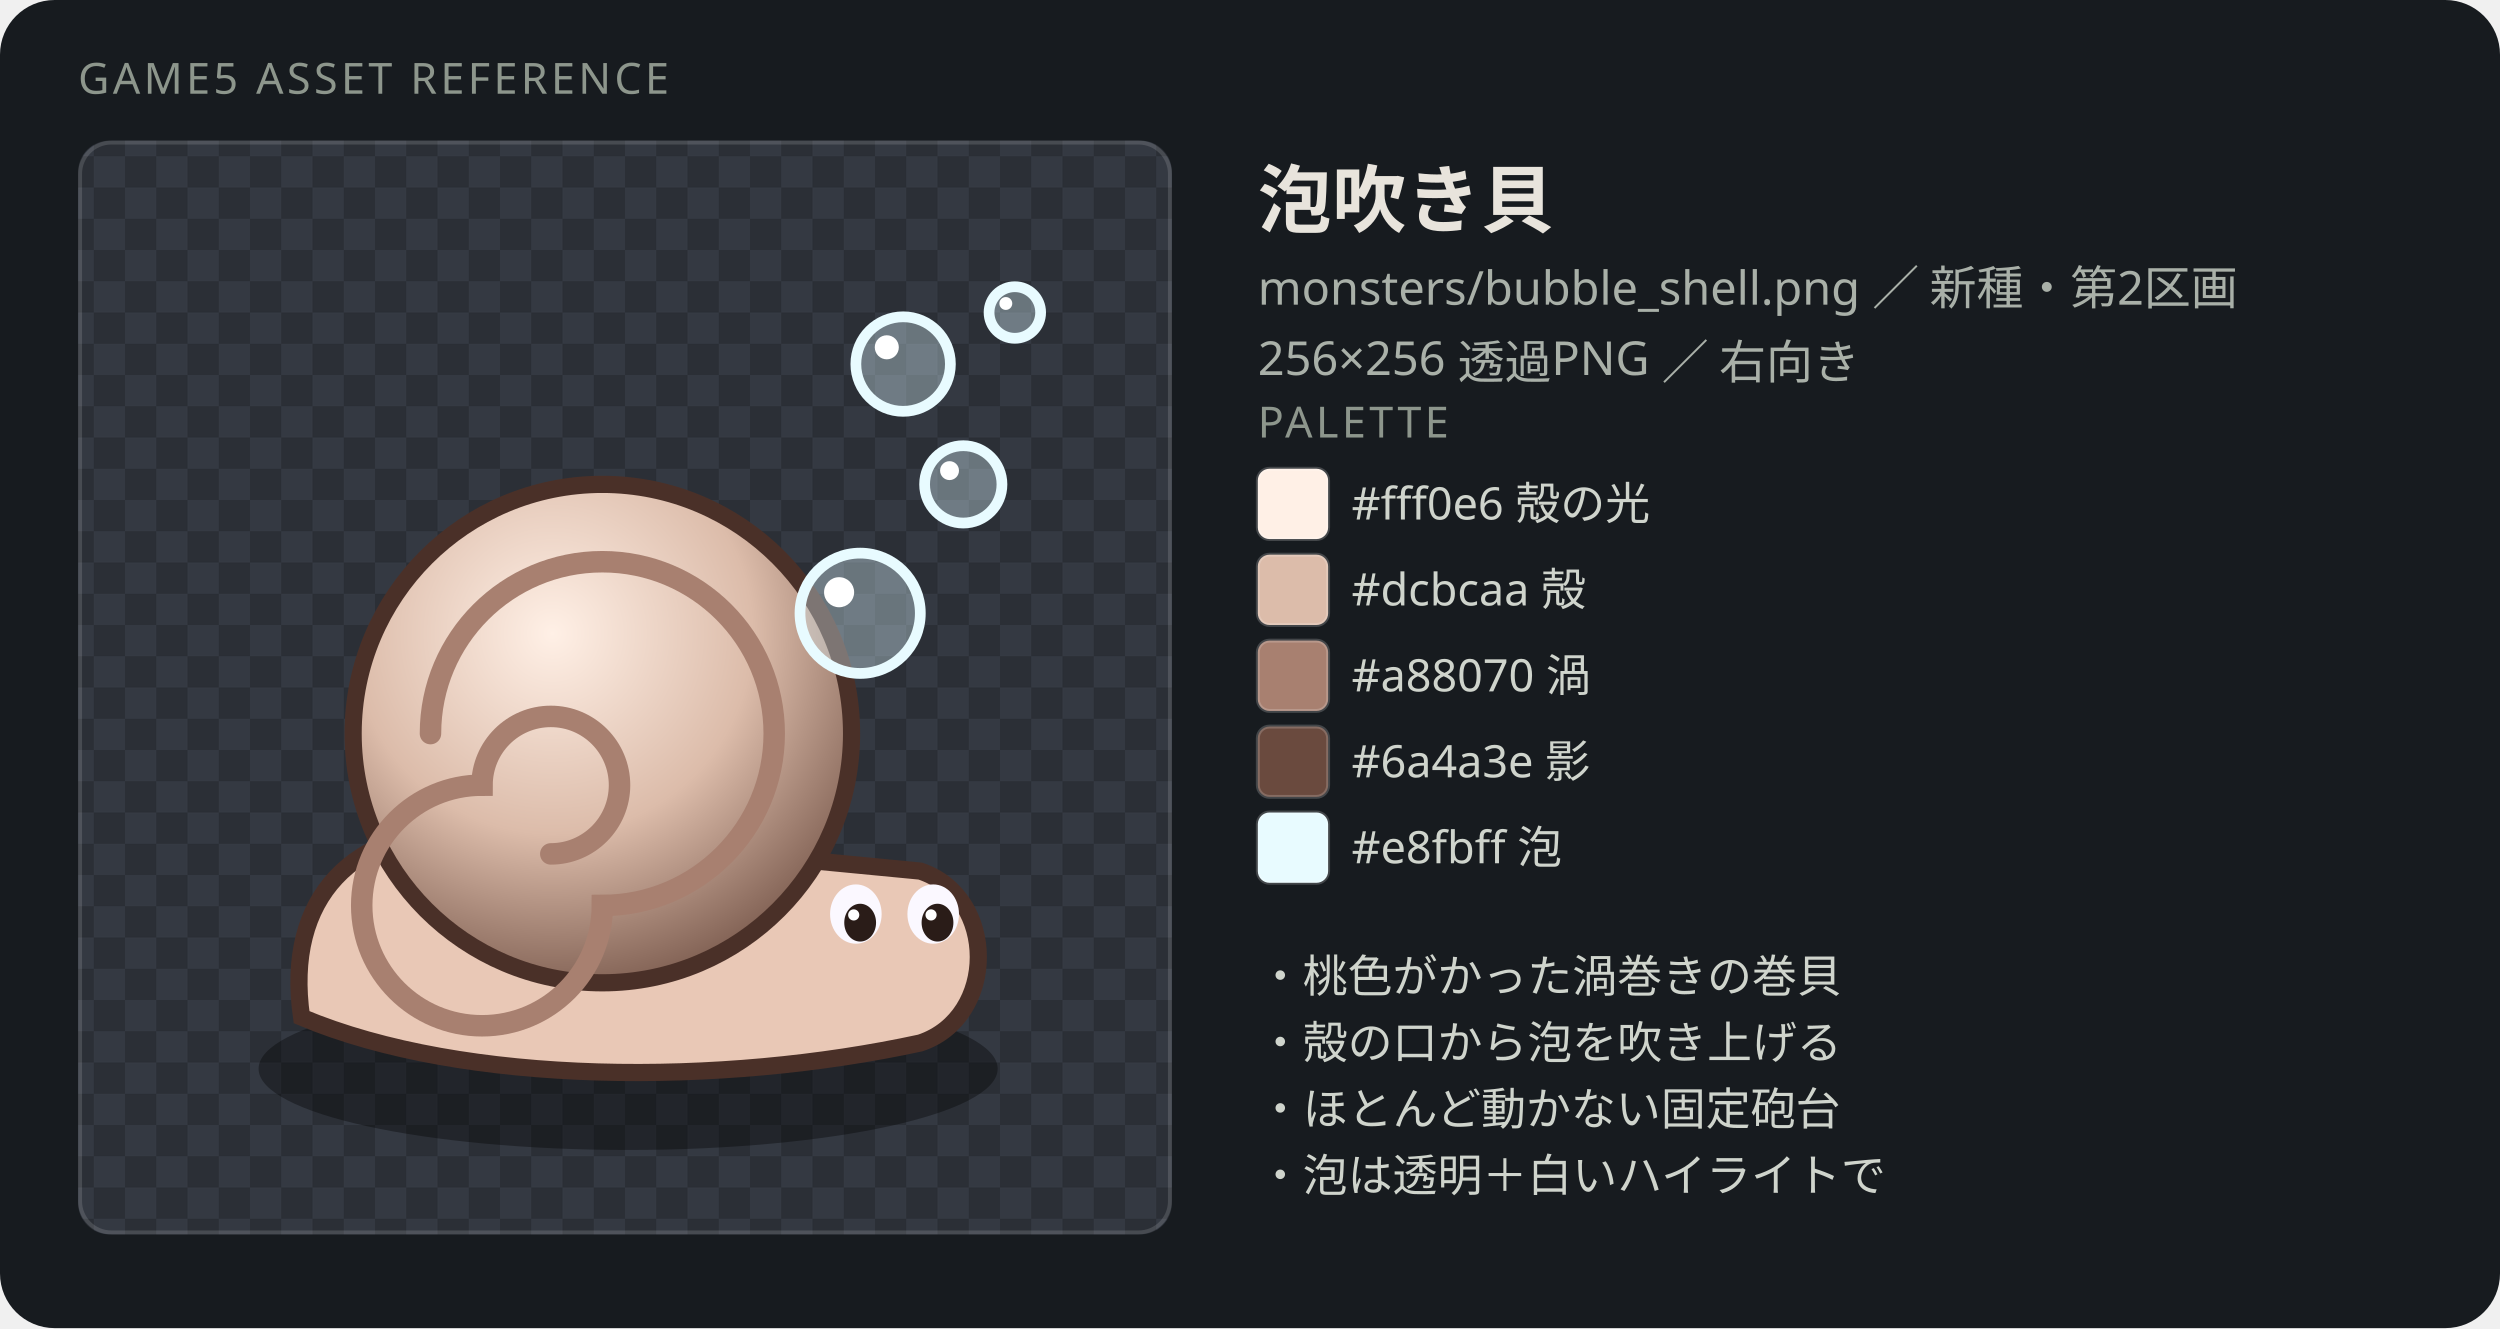
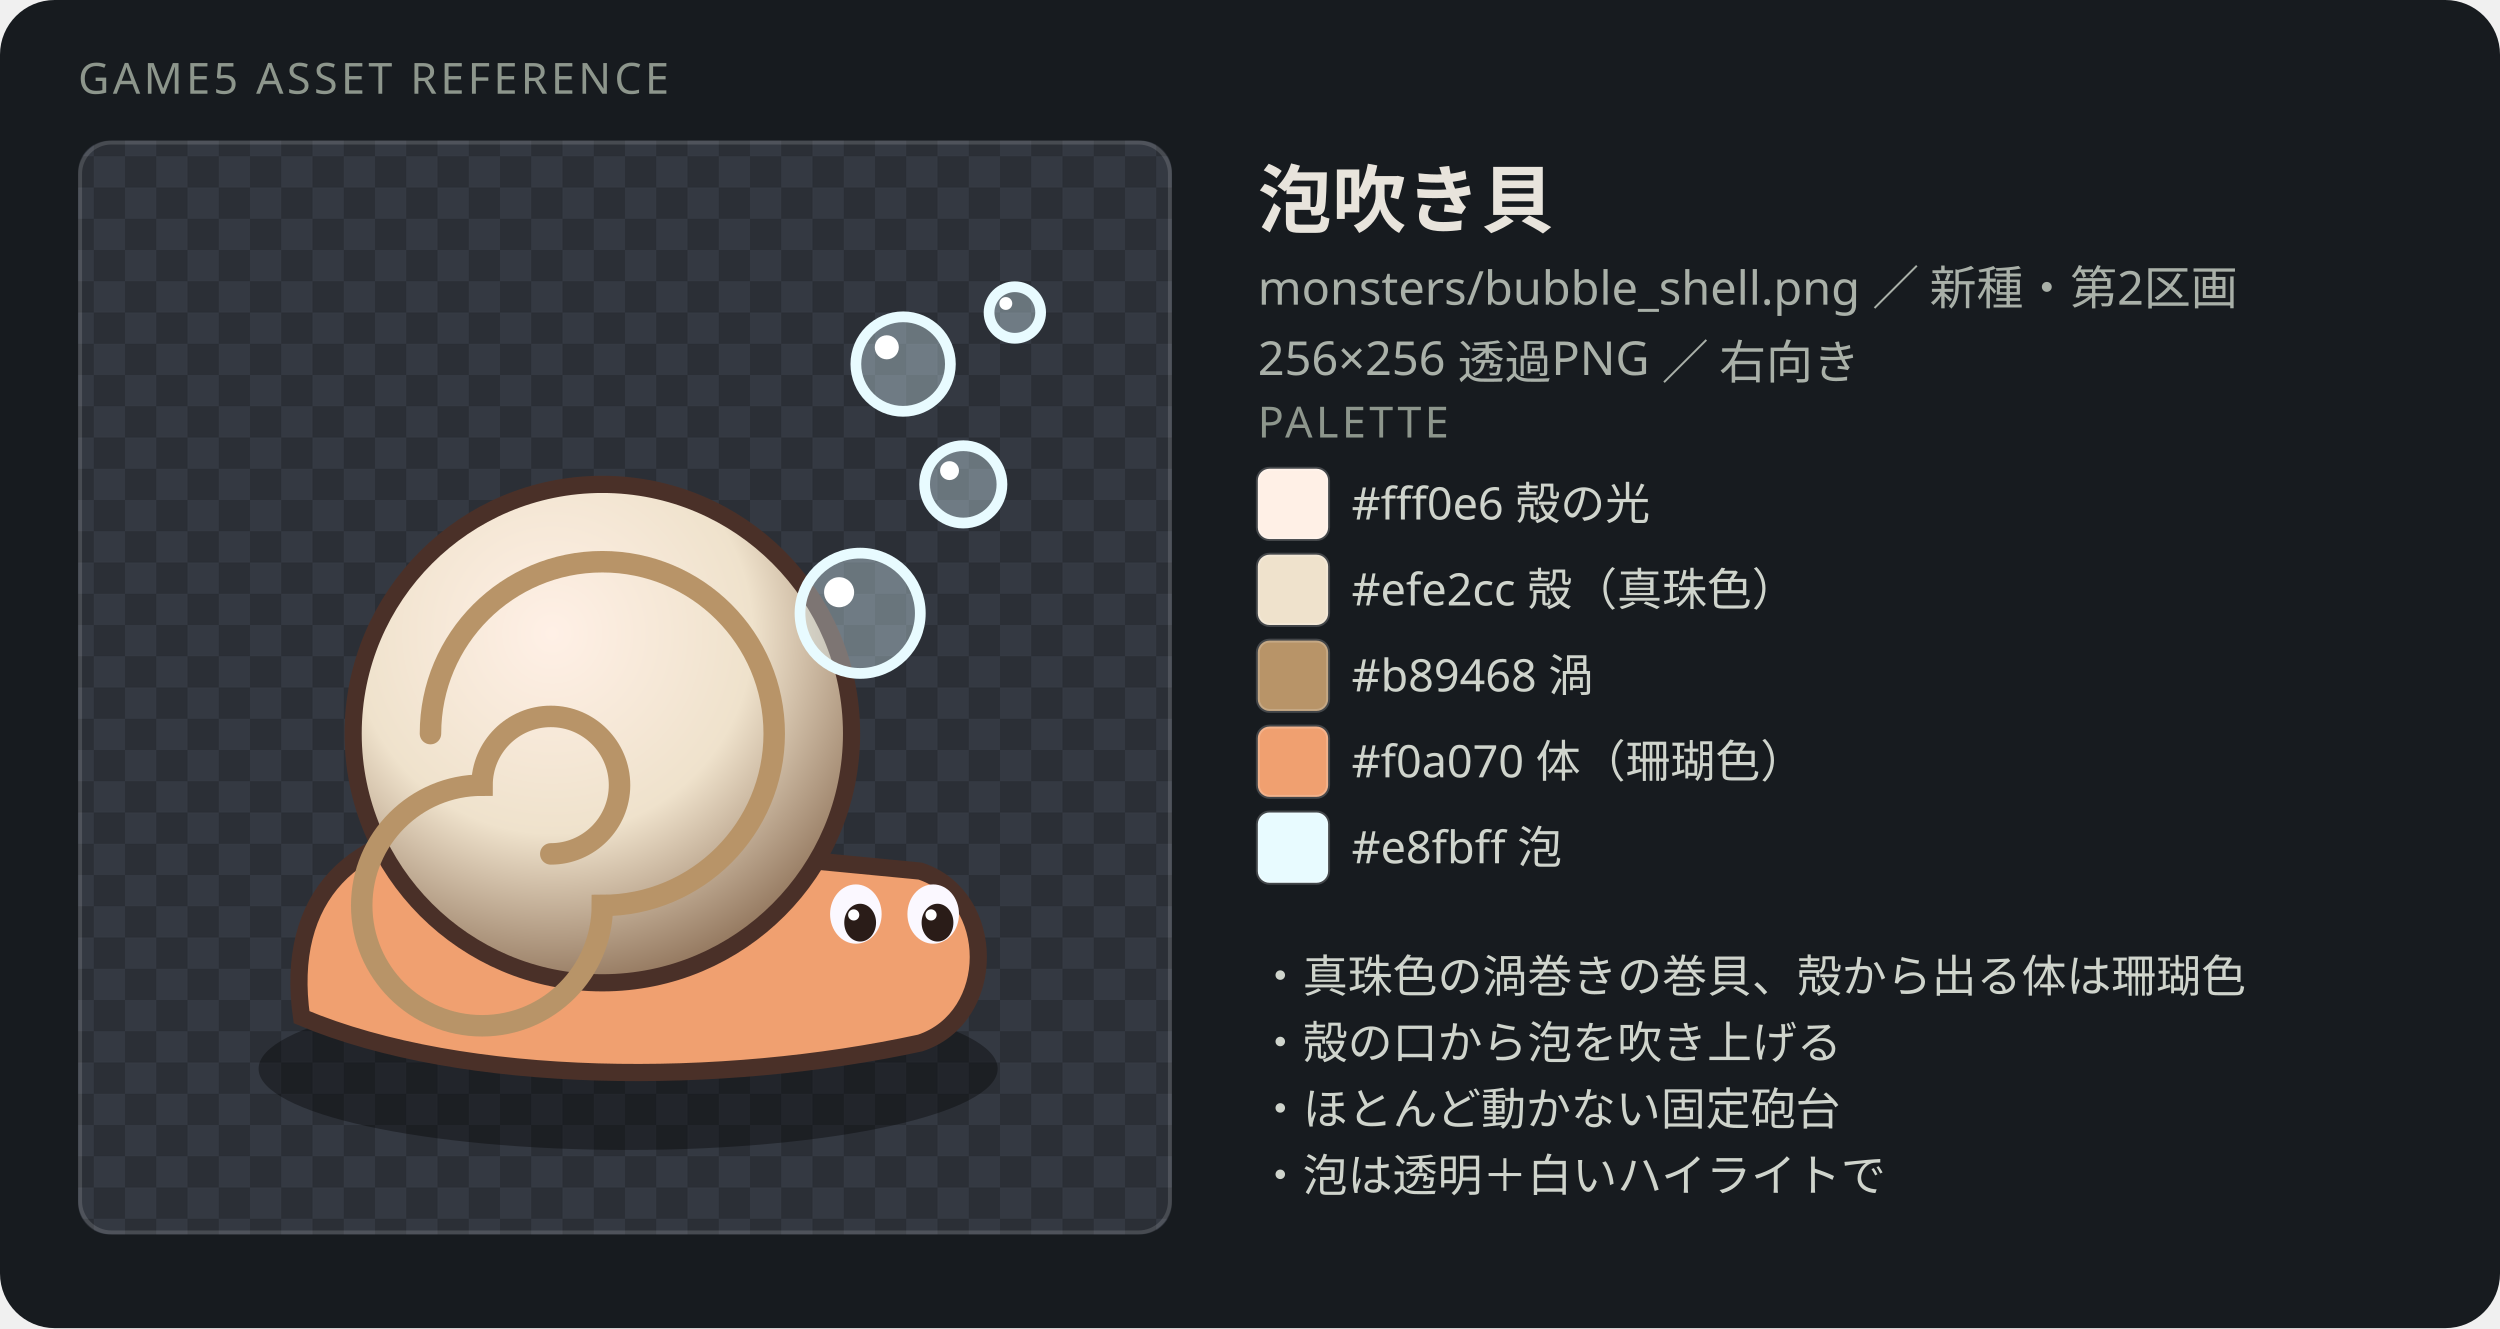
<svg xmlns="http://www.w3.org/2000/svg" width="640" height="340" viewBox="0 0 640 340">
  <defs>
    <pattern id="chk" width="16" height="16" patternUnits="userSpaceOnUse">
      <rect width="16" height="16" fill="#2b2f36" />
      <rect width="8" height="8" fill="#343942" />
      <rect x="8" y="8" width="8" height="8" fill="#343942" />
    </pattern>
    <radialGradient id="hB" cx="0.4" cy="0.3" r="0.8">
      <stop offset="0" stop-color="#fff0e6" />
-       <stop offset="0.5" stop-color="#dcbcaa" />
-       <stop offset="1" stop-color="#6a4a3e" />
+       <stop offset="0.5" stop-color="#efe2cc" />
+       <stop offset="1" stop-color="#7a5a40" />
    </radialGradient>
    <style>
text{font-family:"Noto Sans JP","Hiragino Sans","Yu Gothic",sans-serif;fill:#e8e4dc}
.t{font-size:19px;font-weight:700} .i{font-size:12px;fill:#a9b0a8} .s{font-size:11.5px;fill:#cfd4cc} .n{font-size:11.5px;fill:#cfd4cc} .h{font-size:11px;fill:#8d968c;letter-spacing:.08em}
</style>
  </defs>
  <rect width="640" height="340" rx="14" fill="#171b1f" />
  <text x="20" y="24" class="h">GAME5 ASSET REFERENCE</text>
  <rect x="20" y="36" width="280" height="280" rx="8" fill="url(#chk)" />
  <clipPath id="art">
    <rect width="256" height="256" />
  </clipPath>
  <g transform="translate(20 36) scale(1.1)">
    <g clip-path="url(#art)">
      <ellipse cx="128" cy="216" rx="86" ry="18.9" fill="rgba(0,0,0,0.35)" />
-       <path d="M52 204 C48 176 64 160 92 160 L196 170 C214 176 214 204 196 210 C150 220 90 220 52 204Z" fill="#e9c8b6" stroke="#4a3028" stroke-width="4" />
+       <path d="M52 204 C48 176 64 160 92 160 L196 170 C214 176 214 204 196 210 C150 220 90 220 52 204Z" fill="#f0a070" stroke="#4a3028" stroke-width="4" />
      <circle cx="122" cy="138" r="58" fill="url(#hB)" stroke="#4a3028" stroke-width="4" />
-       <path d="M122 138 m-40 0 a40 40 0 1 1 40 40 a28 28 0 1 1 -28 -28 a16 16 0 1 1 16 16" fill="none" stroke="#a88070" stroke-width="5" stroke-linecap="round" />
+       <path d="M122 138 m-40 0 a40 40 0 1 1 40 40 a28 28 0 1 1 -28 -28 a16 16 0 1 1 16 16" fill="none" stroke="#b89468" stroke-width="5" stroke-linecap="round" />
      <ellipse cx="181" cy="180" rx="6" ry="6.9" fill="#fbf8ff" />
      <ellipse cx="182" cy="182" rx="3.7" ry="4.4" fill="#2a1c18" />
      <circle cx="180.5" cy="180.2" r="1.3" fill="#ffffff" />
      <ellipse cx="199" cy="180" rx="6" ry="6.9" fill="#fbf8ff" />
      <ellipse cx="200" cy="182" rx="3.7" ry="4.4" fill="#2a1c18" />
      <circle cx="198.5" cy="180.2" r="1.3" fill="#ffffff" />
      <circle cx="182" cy="110" r="14" fill="rgba(220,245,255,.35)" stroke="#e8fbff" stroke-width="2.5" />
      <circle cx="177.1" cy="105.1" r="3.5" fill="#ffffff" />
      <circle cx="206" cy="80" r="9" fill="rgba(220,245,255,.35)" stroke="#e8fbff" stroke-width="2.5" />
      <circle cx="202.8" cy="76.8" r="2.2" fill="#ffffff" />
      <circle cx="192" cy="52" r="11" fill="rgba(220,245,255,.35)" stroke="#e8fbff" stroke-width="2.5" />
      <circle cx="188.2" cy="48.1" r="2.8" fill="#ffffff" />
      <circle cx="218" cy="40" r="6" fill="rgba(220,245,255,.35)" stroke="#e8fbff" stroke-width="2.5" />
      <circle cx="215.9" cy="37.9" r="1.5" fill="#ffffff" />
    </g>
  </g>
  <rect x="20.5" y="36.5" width="279" height="279" rx="8" fill="none" stroke="#ffffff22" />
  <text x="322" y="58" class="t">泡吹き貝</text>
  <text x="322" y="78" class="i">monsters/bubble_shell.png ／ 新種・第2区画</text>
  <text x="322" y="96" class="i">256×256 透過PNG ／ 右向き</text>
  <text x="322" y="112" class="h">PALETTE</text>
  <rect x="322" y="120" width="18" height="18" rx="3" fill="#fff0e6" stroke="#ffffff30" />
  <text x="346" y="133" class="s">#fff0e6  殻の光</text>
-   <rect x="322" y="142" width="18" height="18" rx="3" fill="#dcbcaa" stroke="#ffffff30" />
-   <text x="346" y="155" class="s">#dcbcaa  殻</text>
-   <rect x="322" y="164" width="18" height="18" rx="3" fill="#a88070" stroke="#ffffff30" />
-   <text x="346" y="177" class="s">#a88070  渦</text>
-   <rect x="322" y="186" width="18" height="18" rx="3" fill="#6a4a3e" stroke="#ffffff30" />
-   <text x="346" y="199" class="s">#6a4a3e  影</text>
+   <rect x="322" y="142" width="18" height="18" rx="3" fill="#efe2cc" stroke="#ffffff30" />
+   <text x="346" y="155" class="s">#efe2cc  殻（真珠色）</text>
+   <rect x="322" y="164" width="18" height="18" rx="3" fill="#b89468" stroke="#ffffff30" />
+   <text x="346" y="177" class="s">#b89468  渦</text>
+   <rect x="322" y="186" width="18" height="18" rx="3" fill="#f0a070" stroke="#ffffff30" />
+   <text x="346" y="199" class="s">#f0a070  体（珊瑚色）</text>
  <rect x="322" y="208" width="18" height="18" rx="3" fill="#e8fbff" stroke="#ffffff30" />
  <text x="346" y="221" class="s">#e8fbff  泡</text>
-   <text x="322" y="254" class="n">・桃色がかった渦巻きの巻貝</text>
+   <text x="322" y="254" class="n">・真珠色の渦巻きの巻貝、殻から出る体は珊瑚色</text>
  <text x="322" y="271" class="n">・殻の口から泡を吹き上げる</text>
  <text x="322" y="288" class="n">・ほとんど動かない固定砲台</text>
  <text x="322" y="305" class="n">・泡は透明＋白いハイライトで</text>
</svg>
